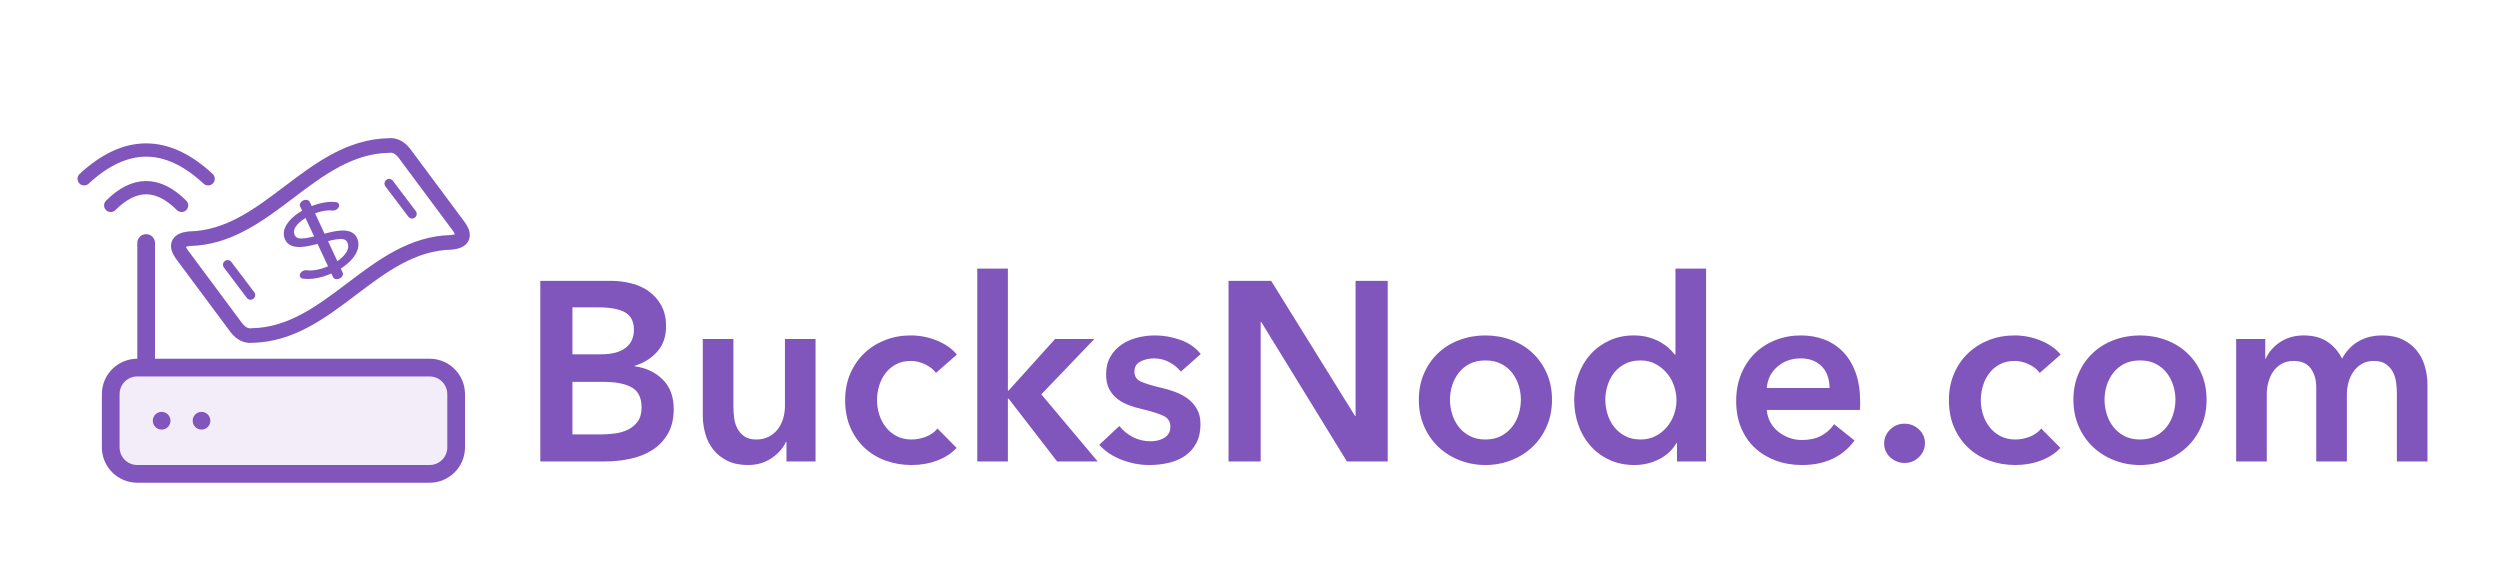
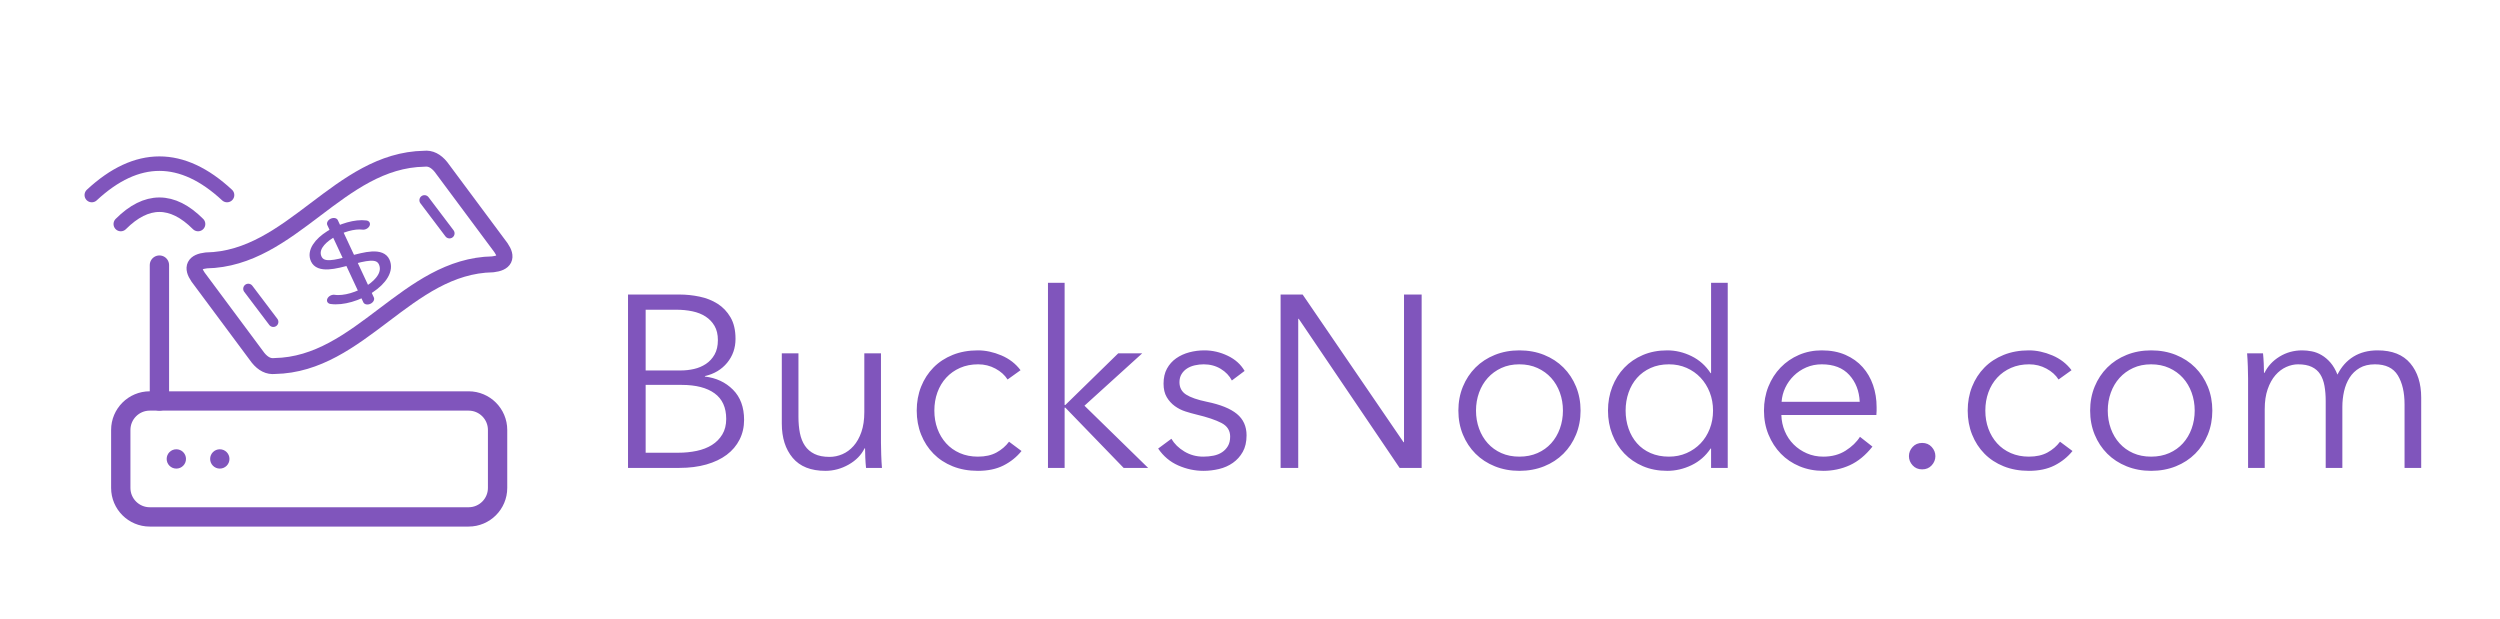
- <svg xmlns="http://www.w3.org/2000/svg" width="1129" height="256" viewBox="0 0 1129 256" fill="none">
+ <svg xmlns="http://www.w3.org/2000/svg" width="1035" height="256" viewBox="0 0 1035 256" fill="none">
  <g transform="translate(146 110) rotate(-25) scale(1.2) translate(-154 -102)" stroke="#8055bc" stroke-linecap="round" stroke-linejoin="round">
    <path d="M109 79C136 91 165 67 192 79Q195 80 196 84L203 118Q204 124 198 122C171 110 142 134 115 122Q112 121 111 117L104 83Q103 77 109 79Z" stroke-width="5.5" />
    <path d="M118 94L121 108M186 92L189 106" stroke-width="3.5" />
    <g transform="translate(154 100) scale(.8 .6) translate(-128 -82)" stroke-width="5">
      <path d="M140 67C133 61 115 62 115 73C115 85 141 79 141 91C141 103 122 105 114 98" />
      <path d="M128 58V107" />
    </g>
  </g>
  <g stroke="#8055bc" stroke-width="6" stroke-linecap="round">
    <path d="M38 80.75Q66 54.75 94 80.75M50 92.75Q66 76.75 82 92.75" />
  </g>
  <g stroke="#8055bc" stroke-width="8" stroke-linecap="round" stroke-linejoin="round">
    <path d="M66 166V109.75" />
-     <rect x="50" y="166" width="156" height="48" rx="12" fill="#f3edf9" />
+     <rect x="50" y="166" width="156" height="48" rx="12" fill="none" />
  </g>
  <g fill="#8055bc">
    <circle cx="73" cy="190" r="4" />
    <circle cx="91" cy="190" r="4" />
  </g>
-   <g fill="#8055bc" transform="translate(235.014 208.387) scale(1 -1)" aria-label="BucksNode.com">
-     <path d="M8.986 81.562L40.781 81.562Q45.389 81.562 49.882 80.467Q54.374 79.373 57.888 76.896Q61.402 74.419 63.590 70.502Q65.779 66.586 65.779 61.056Q65.779 54.144 61.862 49.651Q57.946 45.158 51.610 43.200L51.610 42.970Q59.328 41.933 64.282 36.979Q69.235 32.026 69.235 23.731Q69.235 17.050 66.586 12.499Q63.936 7.949 59.616 5.184Q55.296 2.419 49.709 1.210Q44.122 0.000 38.362 0.000L8.986 0.000ZM23.501 48.384L36.403 48.384Q43.661 48.384 47.462 51.264Q51.264 54.144 51.264 59.443Q51.264 64.973 47.347 67.277Q43.430 69.581 35.136 69.581L23.501 69.581ZM23.501 12.211L36.518 12.211Q39.283 12.211 42.509 12.614Q45.734 13.018 48.442 14.285Q51.149 15.552 52.934 17.971Q54.720 20.390 54.720 24.422Q54.720 30.874 50.342 33.408Q45.965 35.942 37.094 35.942L23.501 35.942ZM133.286 0.000L120.154 0.000L120.154 8.870L119.923 8.870Q118.080 4.723 113.530 1.555Q108.979 -1.613 102.758 -1.613Q97.344 -1.613 93.485 0.288Q89.626 2.189 87.149 5.299Q84.672 8.410 83.520 12.442Q82.368 16.474 82.368 20.736L82.368 55.296L96.192 55.296L96.192 24.653Q96.192 22.234 96.538 19.584Q96.883 16.934 98.035 14.803Q99.187 12.672 101.203 11.290Q103.219 9.907 106.560 9.907Q109.786 9.907 112.262 11.232Q114.739 12.557 116.294 14.630Q117.850 16.704 118.656 19.411Q119.462 22.118 119.462 24.883L119.462 55.296L133.286 55.296ZM187.661 39.974Q186.048 42.278 182.822 43.834Q179.597 45.389 176.256 45.389Q172.454 45.389 169.574 43.834Q166.694 42.278 164.794 39.744Q162.893 37.210 161.971 34.042Q161.050 30.874 161.050 27.648Q161.050 24.422 162.029 21.254Q163.008 18.086 164.966 15.552Q166.925 13.018 169.862 11.462Q172.800 9.907 176.717 9.907Q179.942 9.907 183.168 11.174Q186.394 12.442 188.352 14.861L196.992 6.106Q193.536 2.419 188.179 0.403Q182.822 -1.613 176.602 -1.613Q170.496 -1.613 165.024 0.346Q159.552 2.304 155.462 6.106Q151.373 9.907 149.011 15.322Q146.650 20.736 146.650 27.648Q146.650 34.330 149.011 39.744Q151.373 45.158 155.405 48.960Q159.437 52.762 164.794 54.835Q170.150 56.909 176.256 56.909Q182.362 56.909 188.064 54.605Q193.766 52.301 197.107 48.269ZM206.323 87.091L220.147 87.091L220.147 32.026L220.493 32.026L241.459 55.296L259.200 55.296L235.238 30.298L260.698 0.000L242.381 0.000L220.493 28.339L220.147 28.339L220.147 0.000L206.323 0.000ZM298.253 40.550Q296.410 42.970 293.184 44.755Q289.958 46.541 286.157 46.541Q282.816 46.541 280.051 45.158Q277.286 43.776 277.286 40.550Q277.286 37.325 280.339 36.000Q283.392 34.675 289.267 33.293Q292.378 32.602 295.546 31.450Q298.714 30.298 301.306 28.397Q303.898 26.496 305.510 23.674Q307.123 20.851 307.123 16.819Q307.123 11.750 305.222 8.237Q303.322 4.723 300.154 2.534Q296.986 0.346 292.781 -0.634Q288.576 -1.613 284.083 -1.613Q277.632 -1.613 271.526 0.749Q265.421 3.110 261.389 7.488L270.490 16.013Q272.794 13.018 276.480 11.059Q280.166 9.101 284.659 9.101Q286.157 9.101 287.712 9.446Q289.267 9.792 290.592 10.541Q291.917 11.290 292.723 12.557Q293.530 13.824 293.530 15.667Q293.530 19.123 290.362 20.621Q287.194 22.118 280.858 23.616Q277.747 24.307 274.810 25.402Q271.872 26.496 269.568 28.282Q267.264 30.067 265.882 32.717Q264.499 35.366 264.499 39.283Q264.499 43.891 266.400 47.232Q268.301 50.573 271.411 52.704Q274.522 54.835 278.438 55.872Q282.355 56.909 286.502 56.909Q292.493 56.909 298.195 54.835Q303.898 52.762 307.238 48.499ZM319.795 81.562L339.034 81.562L376.934 20.506L377.165 20.506L377.165 81.562L391.680 81.562L391.680 0.000L373.248 0.000L334.541 63.014L334.310 63.014L334.310 0.000L319.795 0.000ZM405.734 27.878Q405.734 34.445 408.096 39.802Q410.458 45.158 414.490 48.960Q418.522 52.762 424.051 54.835Q429.581 56.909 435.802 56.909Q442.022 56.909 447.552 54.835Q453.082 52.762 457.114 48.960Q461.146 45.158 463.507 39.802Q465.869 34.445 465.869 27.878Q465.869 21.312 463.507 15.898Q461.146 10.483 457.114 6.624Q453.082 2.765 447.552 0.576Q442.022 -1.613 435.802 -1.613Q429.581 -1.613 424.051 0.576Q418.522 2.765 414.490 6.624Q410.458 10.483 408.096 15.898Q405.734 21.312 405.734 27.878ZM419.789 27.878Q419.789 24.653 420.768 21.427Q421.747 18.202 423.706 15.667Q425.664 13.133 428.659 11.520Q431.654 9.907 435.802 9.907Q439.949 9.907 442.944 11.520Q445.939 13.133 447.898 15.667Q449.856 18.202 450.835 21.427Q451.814 24.653 451.814 27.878Q451.814 31.104 450.835 34.272Q449.856 37.440 447.898 39.974Q445.939 42.509 442.944 44.064Q439.949 45.619 435.802 45.619Q431.654 45.619 428.659 44.064Q425.664 42.509 423.706 39.974Q421.747 37.440 420.768 34.272Q419.789 31.104 419.789 27.878ZM535.450 0.000L522.317 0.000L522.317 8.294L522.086 8.294Q519.206 3.456 514.080 0.922Q508.954 -1.613 503.078 -1.613Q496.742 -1.613 491.731 0.749Q486.720 3.110 483.206 7.085Q479.693 11.059 477.792 16.416Q475.891 21.773 475.891 27.878Q475.891 33.984 477.850 39.283Q479.808 44.582 483.379 48.499Q486.950 52.416 491.904 54.662Q496.858 56.909 502.733 56.909Q506.534 56.909 509.530 56.045Q512.525 55.181 514.771 53.914Q517.018 52.646 518.630 51.149Q520.243 49.651 521.280 48.269L521.626 48.269L521.626 87.091L535.450 87.091ZM489.946 27.878Q489.946 24.653 490.925 21.427Q491.904 18.202 493.862 15.667Q495.821 13.133 498.816 11.520Q501.811 9.907 505.843 9.907Q509.645 9.907 512.640 11.462Q515.635 13.018 517.766 15.552Q519.898 18.086 520.992 21.254Q522.086 24.422 522.086 27.648Q522.086 30.874 520.992 34.099Q519.898 37.325 517.766 39.859Q515.635 42.394 512.640 44.006Q509.645 45.619 505.843 45.619Q501.811 45.619 498.816 44.064Q495.821 42.509 493.862 39.974Q491.904 37.440 490.925 34.272Q489.946 31.104 489.946 27.878ZM591.206 33.178Q591.206 35.827 590.458 38.246Q589.709 40.666 588.096 42.509Q586.483 44.352 584.006 45.446Q581.530 46.541 578.189 46.541Q571.968 46.541 567.648 42.797Q563.328 39.053 562.867 33.178ZM605.030 26.957Q605.030 26.035 605.030 25.114Q605.030 24.192 604.915 23.270L562.867 23.270Q563.098 20.275 564.422 17.798Q565.747 15.322 567.936 13.536Q570.125 11.750 572.890 10.714Q575.654 9.677 578.650 9.677Q583.834 9.677 587.405 11.578Q590.976 13.478 593.280 16.819L602.496 9.446Q594.317 -1.613 578.765 -1.613Q572.314 -1.613 566.899 0.403Q561.485 2.419 557.510 6.106Q553.536 9.792 551.290 15.149Q549.043 20.506 549.043 27.302Q549.043 33.984 551.290 39.456Q553.536 44.928 557.453 48.787Q561.370 52.646 566.726 54.778Q572.083 56.909 578.304 56.909Q584.064 56.909 588.960 55.008Q593.856 53.107 597.427 49.363Q600.998 45.619 603.014 40.032Q605.030 34.445 605.030 26.957ZM615.859 8.064Q615.859 11.750 618.566 14.400Q621.274 17.050 625.075 17.050Q628.762 17.050 631.526 14.515Q634.291 11.981 634.291 8.294Q634.291 4.608 631.584 1.958Q628.877 -0.691 625.075 -0.691Q623.232 -0.691 621.562 0.000Q619.891 0.691 618.624 1.843Q617.357 2.995 616.608 4.608Q615.859 6.221 615.859 8.064ZM686.131 39.974Q684.518 42.278 681.293 43.834Q678.067 45.389 674.726 45.389Q670.925 45.389 668.045 43.834Q665.165 42.278 663.264 39.744Q661.363 37.210 660.442 34.042Q659.520 30.874 659.520 27.648Q659.520 24.422 660.499 21.254Q661.478 18.086 663.437 15.552Q665.395 13.018 668.333 11.462Q671.270 9.907 675.187 9.907Q678.413 9.907 681.638 11.174Q684.864 12.442 686.822 14.861L695.462 6.106Q692.006 2.419 686.650 0.403Q681.293 -1.613 675.072 -1.613Q668.966 -1.613 663.494 0.346Q658.022 2.304 653.933 6.106Q649.843 9.907 647.482 15.322Q645.120 20.736 645.120 27.648Q645.120 34.330 647.482 39.744Q649.843 45.158 653.875 48.960Q657.907 52.762 663.264 54.835Q668.621 56.909 674.726 56.909Q680.832 56.909 686.534 54.605Q692.237 52.301 695.578 48.269ZM701.338 27.878Q701.338 34.445 703.699 39.802Q706.061 45.158 710.093 48.960Q714.125 52.762 719.654 54.835Q725.184 56.909 731.405 56.909Q737.626 56.909 743.155 54.835Q748.685 52.762 752.717 48.960Q756.749 45.158 759.110 39.802Q761.472 34.445 761.472 27.878Q761.472 21.312 759.110 15.898Q756.749 10.483 752.717 6.624Q748.685 2.765 743.155 0.576Q737.626 -1.613 731.405 -1.613Q725.184 -1.613 719.654 0.576Q714.125 2.765 710.093 6.624Q706.061 10.483 703.699 15.898Q701.338 21.312 701.338 27.878ZM715.392 27.878Q715.392 24.653 716.371 21.427Q717.350 18.202 719.309 15.667Q721.267 13.133 724.262 11.520Q727.258 9.907 731.405 9.907Q735.552 9.907 738.547 11.520Q741.542 13.133 743.501 15.667Q745.459 18.202 746.438 21.427Q747.418 24.653 747.418 27.878Q747.418 31.104 746.438 34.272Q745.459 37.440 743.501 39.974Q741.542 42.509 738.547 44.064Q735.552 45.619 731.405 45.619Q727.258 45.619 724.262 44.064Q721.267 42.509 719.309 39.974Q717.350 37.440 716.371 34.272Q715.392 31.104 715.392 27.878ZM840.845 56.909Q846.259 56.909 850.118 55.008Q853.978 53.107 856.454 49.997Q858.931 46.886 860.083 42.854Q861.235 38.822 861.235 34.560L861.235 0.000L847.411 0.000L847.411 30.643Q847.411 33.062 847.066 35.712Q846.720 38.362 845.568 40.493Q844.416 42.624 842.400 44.006Q840.384 45.389 837.043 45.389Q833.818 45.389 831.514 44.006Q829.210 42.624 827.712 40.435Q826.214 38.246 825.523 35.539Q824.832 32.832 824.832 30.182L824.832 0.000L811.008 0.000L811.008 33.408Q811.008 38.592 808.531 41.990Q806.054 45.389 800.755 45.389Q797.645 45.389 795.341 44.064Q793.037 42.739 791.597 40.666Q790.157 38.592 789.408 35.885Q788.659 33.178 788.659 30.413L788.659 0.000L774.835 0.000L774.835 55.296L787.968 55.296L787.968 46.426L788.198 46.426Q789.120 48.499 790.675 50.342Q792.230 52.186 794.362 53.683Q796.493 55.181 799.258 56.045Q802.022 56.909 805.363 56.909Q811.814 56.909 816.077 54.029Q820.339 51.149 822.643 46.426Q825.408 51.494 830.016 54.202Q834.624 56.909 840.845 56.909Z" />
+   <g fill="#8055bc" transform="translate(250.471 193.712) scale(1.1 -1.1)" aria-label="BucksNode.com">
+     <path d="M8.663 65.249L28.109 65.249Q31.795 65.249 35.574 64.466Q39.352 63.683 42.348 61.793Q45.343 59.904 47.232 56.678Q49.121 53.453 49.121 48.568Q49.121 43.407 45.988 39.583Q42.854 35.758 37.601 34.560L37.601 34.376Q43.960 33.638 48.154 29.445Q52.347 25.252 52.347 18.063Q52.347 14.008 50.642 10.644Q48.937 7.281 45.804 4.931Q42.670 2.580 38.154 1.290Q33.638 0.000 28.017 0.000L8.663 0.000ZM15.299 36.680L28.662 36.680Q31.058 36.680 33.500 37.233Q35.942 37.786 37.970 39.122Q39.997 40.458 41.242 42.670Q42.486 44.882 42.486 48.108Q42.486 51.241 41.242 53.407Q39.997 55.572 37.878 56.955Q35.758 58.337 32.901 58.936Q30.044 59.535 26.819 59.535L15.299 59.535ZM15.299 5.714L27.648 5.714Q31.242 5.714 34.514 6.405Q37.786 7.096 40.228 8.617Q42.670 10.138 44.145 12.580Q45.619 15.022 45.619 18.432Q45.619 24.883 41.242 28.063Q36.864 31.242 28.846 31.242L15.299 31.242ZM98.243 0.000Q98.058 1.751 97.966 3.871Q97.874 5.990 97.874 7.373L97.690 7.373Q95.846 3.594 91.699 1.244Q87.552 -1.106 82.944 -1.106Q74.742 -1.106 70.641 3.779Q66.540 8.663 66.540 16.681L66.540 43.131L72.806 43.131L72.806 19.261Q72.806 15.852 73.359 13.087Q73.912 10.322 75.249 8.340Q76.585 6.359 78.843 5.253Q81.101 4.147 84.511 4.147Q86.999 4.147 89.349 5.161Q91.699 6.175 93.542 8.248Q95.386 10.322 96.492 13.501Q97.597 16.681 97.597 21.012L97.597 43.131L103.864 43.131L103.864 9.492Q103.864 7.741 103.956 4.977Q104.049 2.212 104.233 0.000ZM151.511 33.270Q149.944 35.758 146.949 37.371Q143.954 38.984 140.452 38.984Q136.673 38.984 133.632 37.647Q130.591 36.311 128.425 33.961Q126.259 31.611 125.107 28.431Q123.955 25.252 123.955 21.565Q123.955 17.879 125.107 14.746Q126.259 11.612 128.379 9.262Q130.499 6.912 133.540 5.576Q136.581 4.239 140.360 4.239Q144.507 4.239 147.364 5.806Q150.221 7.373 152.064 9.861L156.764 6.359Q153.999 2.949 149.990 0.922Q145.981 -1.106 140.360 -1.106Q135.107 -1.106 130.867 0.599Q126.628 2.304 123.633 5.345Q120.637 8.387 118.979 12.534Q117.320 16.681 117.320 21.565Q117.320 26.450 118.979 30.597Q120.637 34.744 123.633 37.786Q126.628 40.827 130.867 42.532Q135.107 44.237 140.360 44.237Q144.691 44.237 149.161 42.348Q153.631 40.458 156.396 36.772ZM172.984 23.685L173.261 23.685L193.167 43.131L202.199 43.131L180.449 23.409L204.411 0.000L195.195 0.000L173.261 22.671L172.984 22.671L172.984 0.000L166.717 0.000L166.717 69.673L172.984 69.673ZM235.930 32.901Q234.547 35.574 231.736 37.279Q228.925 38.984 225.331 38.984Q223.672 38.984 222.013 38.615Q220.355 38.246 219.064 37.417Q217.774 36.588 216.991 35.297Q216.207 34.007 216.207 32.256Q216.207 29.215 218.696 27.602Q221.184 25.989 226.529 24.883Q234.179 23.316 237.819 20.321Q241.459 17.326 241.459 12.257Q241.459 8.571 240.031 6.036Q238.602 3.502 236.298 1.889Q233.994 0.276 231.091 -0.415Q228.188 -1.106 225.239 -1.106Q220.355 -1.106 215.747 0.922Q211.139 2.949 208.189 7.281L213.166 10.967Q214.825 8.110 218.051 6.175Q221.276 4.239 225.147 4.239Q227.174 4.239 229.018 4.608Q230.861 4.977 232.243 5.898Q233.626 6.820 234.455 8.248Q235.284 9.677 235.284 11.796Q235.284 15.206 232.013 16.911Q228.741 18.616 222.566 20.091Q220.631 20.552 218.465 21.243Q216.300 21.934 214.456 23.270Q212.613 24.607 211.415 26.634Q210.217 28.662 210.217 31.703Q210.217 35.021 211.507 37.371Q212.797 39.721 214.963 41.242Q217.129 42.762 219.894 43.500Q222.659 44.237 225.608 44.237Q230.124 44.237 234.363 42.209Q238.602 40.182 240.722 36.495ZM300.534 9.677L300.718 9.677L300.718 65.249L307.354 65.249L307.354 0.000L299.059 0.000L261.089 56.125L260.905 56.125L260.905 0.000L254.269 0.000L254.269 65.249L262.564 65.249ZM367.165 21.565Q367.165 16.681 365.460 12.534Q363.756 8.387 360.714 5.345Q357.673 2.304 353.434 0.599Q349.194 -1.106 344.125 -1.106Q339.149 -1.106 334.909 0.599Q330.670 2.304 327.629 5.345Q324.588 8.387 322.883 12.534Q321.178 16.681 321.178 21.565Q321.178 26.450 322.883 30.597Q324.588 34.744 327.629 37.786Q330.670 40.827 334.909 42.532Q339.149 44.237 344.125 44.237Q349.194 44.237 353.434 42.532Q357.673 40.827 360.714 37.786Q363.756 34.744 365.460 30.597Q367.165 26.450 367.165 21.565ZM360.530 21.565Q360.530 25.160 359.378 28.339Q358.226 31.519 356.106 33.869Q353.987 36.219 350.945 37.601Q347.904 38.984 344.125 38.984Q340.347 38.984 337.352 37.601Q334.356 36.219 332.237 33.869Q330.117 31.519 328.965 28.339Q327.813 25.160 327.813 21.565Q327.813 17.971 328.965 14.792Q330.117 11.612 332.237 9.262Q334.356 6.912 337.352 5.576Q340.347 4.239 344.125 4.239Q347.904 4.239 350.945 5.576Q353.987 6.912 356.106 9.262Q358.226 11.612 359.378 14.792Q360.530 17.971 360.530 21.565ZM416.102 7.281Q413.338 3.133 408.914 1.014Q404.490 -1.106 399.790 -1.106Q394.721 -1.106 390.620 0.645Q386.519 2.396 383.616 5.437Q380.713 8.479 379.100 12.626Q377.487 16.773 377.487 21.565Q377.487 26.358 379.100 30.505Q380.713 34.652 383.616 37.693Q386.519 40.735 390.620 42.486Q394.721 44.237 399.790 44.237Q404.490 44.237 408.914 42.071Q413.338 39.905 416.102 35.666L416.287 35.666L416.287 69.673L422.554 69.673L422.554 0.000L416.287 0.000L416.287 7.281ZM384.123 21.565Q384.123 17.971 385.229 14.792Q386.335 11.612 388.408 9.262Q390.482 6.912 393.523 5.576Q396.564 4.239 400.435 4.239Q404.029 4.239 407.071 5.576Q410.112 6.912 412.324 9.216Q414.536 11.520 415.780 14.700Q417.024 17.879 417.024 21.565Q417.024 25.252 415.780 28.431Q414.536 31.611 412.324 33.961Q410.112 36.311 407.071 37.647Q404.029 38.984 400.435 38.984Q396.564 38.984 393.523 37.601Q390.482 36.219 388.408 33.869Q386.335 31.519 385.229 28.339Q384.123 25.160 384.123 21.565ZM472.228 24.883Q471.951 30.966 468.311 34.975Q464.671 38.984 457.943 38.984Q454.810 38.984 452.137 37.832Q449.464 36.680 447.437 34.698Q445.409 32.717 444.211 30.182Q443.013 27.648 442.829 24.883ZM478.587 22.856Q478.587 22.211 478.587 21.473Q478.587 20.736 478.495 19.907L442.737 19.907Q442.829 16.681 444.027 13.824Q445.225 10.967 447.345 8.847Q449.464 6.728 452.321 5.484Q455.178 4.239 458.496 4.239Q463.380 4.239 466.929 6.497Q470.477 8.755 472.320 11.704L477.020 8.018Q473.149 3.133 468.495 1.014Q463.841 -1.106 458.496 -1.106Q453.704 -1.106 449.603 0.599Q445.501 2.304 442.552 5.345Q439.603 8.387 437.898 12.534Q436.193 16.681 436.193 21.565Q436.193 26.450 437.852 30.597Q439.511 34.744 442.460 37.786Q445.409 40.827 449.372 42.532Q453.335 44.237 457.943 44.237Q463.012 44.237 466.883 42.532Q470.753 40.827 473.334 37.924Q475.914 35.021 477.251 31.150Q478.587 27.279 478.587 22.856ZM500.705 4.424Q500.705 2.488 499.323 0.968Q497.940 -0.553 495.729 -0.553Q493.517 -0.553 492.134 0.968Q490.752 2.488 490.752 4.424Q490.752 6.359 492.134 7.880Q493.517 9.400 495.729 9.400Q497.940 9.400 499.323 7.880Q500.705 6.359 500.705 4.424ZM547.062 33.270Q545.495 35.758 542.500 37.371Q539.505 38.984 536.003 38.984Q532.224 38.984 529.183 37.647Q526.141 36.311 523.976 33.961Q521.810 31.611 520.658 28.431Q519.506 25.252 519.506 21.565Q519.506 17.879 520.658 14.746Q521.810 11.612 523.930 9.262Q526.049 6.912 529.091 5.576Q532.132 4.239 535.910 4.239Q540.058 4.239 542.915 5.806Q545.772 7.373 547.615 9.861L552.315 6.359Q549.550 2.949 545.541 0.922Q541.532 -1.106 535.910 -1.106Q530.657 -1.106 526.418 0.599Q522.179 2.304 519.183 5.345Q516.188 8.387 514.529 12.534Q512.870 16.681 512.870 21.565Q512.870 26.450 514.529 30.597Q516.188 34.744 519.183 37.786Q522.179 40.827 526.418 42.532Q530.657 44.237 535.910 44.237Q540.242 44.237 544.712 42.348Q549.181 40.458 551.946 36.772ZM604.938 21.565Q604.938 16.681 603.233 12.534Q601.528 8.387 598.487 5.345Q595.446 2.304 591.206 0.599Q586.967 -1.106 581.898 -1.106Q576.922 -1.106 572.682 0.599Q568.443 2.304 565.402 5.345Q562.360 8.387 560.655 12.534Q558.950 16.681 558.950 21.565Q558.950 26.450 560.655 30.597Q562.360 34.744 565.402 37.786Q568.443 40.827 572.682 42.532Q576.922 44.237 581.898 44.237Q586.967 44.237 591.206 42.532Q595.446 40.827 598.487 37.786Q601.528 34.744 603.233 30.597Q604.938 26.450 604.938 21.565ZM598.303 21.565Q598.303 25.160 597.151 28.339Q595.999 31.519 593.879 33.869Q591.759 36.219 588.718 37.601Q585.677 38.984 581.898 38.984Q578.120 38.984 575.124 37.601Q572.129 36.219 570.010 33.869Q567.890 31.519 566.738 28.339Q565.586 25.160 565.586 21.565Q565.586 17.971 566.738 14.792Q567.890 11.612 570.010 9.262Q572.129 6.912 575.124 5.576Q578.120 4.239 581.898 4.239Q585.677 4.239 588.718 5.576Q591.759 6.912 593.879 9.262Q595.999 11.612 597.151 14.792Q598.303 17.971 598.303 21.565ZM624.568 35.758Q626.412 39.537 630.236 41.887Q634.061 44.237 638.761 44.237Q640.512 44.237 642.401 43.868Q644.291 43.500 646.088 42.440Q647.885 41.380 649.405 39.629Q650.926 37.878 652.032 35.113Q654.244 39.537 658.068 41.887Q661.893 44.237 667.146 44.237Q675.348 44.237 679.450 39.352Q683.551 34.468 683.551 26.450L683.551 0.000L677.284 0.000L677.284 23.869Q677.284 30.689 674.749 34.836Q672.215 38.984 666.132 38.984Q662.723 38.984 660.372 37.601Q658.022 36.219 656.594 33.961Q655.165 31.703 654.520 28.846Q653.875 25.989 653.875 22.948L653.875 0.000L647.608 0.000L647.608 25.160Q647.608 28.293 647.148 30.874Q646.687 33.454 645.535 35.251Q644.383 37.048 642.355 38.016Q640.328 38.984 637.194 38.984Q634.982 38.984 632.724 37.970Q630.467 36.956 628.669 34.883Q626.872 32.809 625.766 29.629Q624.660 26.450 624.660 22.118L624.660 0.000L618.394 0.000L618.394 33.638Q618.394 35.389 618.301 38.154Q618.209 40.919 618.025 43.131L624.015 43.131Q624.200 41.380 624.292 39.260Q624.384 37.140 624.384 35.758Z" />
  </g>
</svg>
